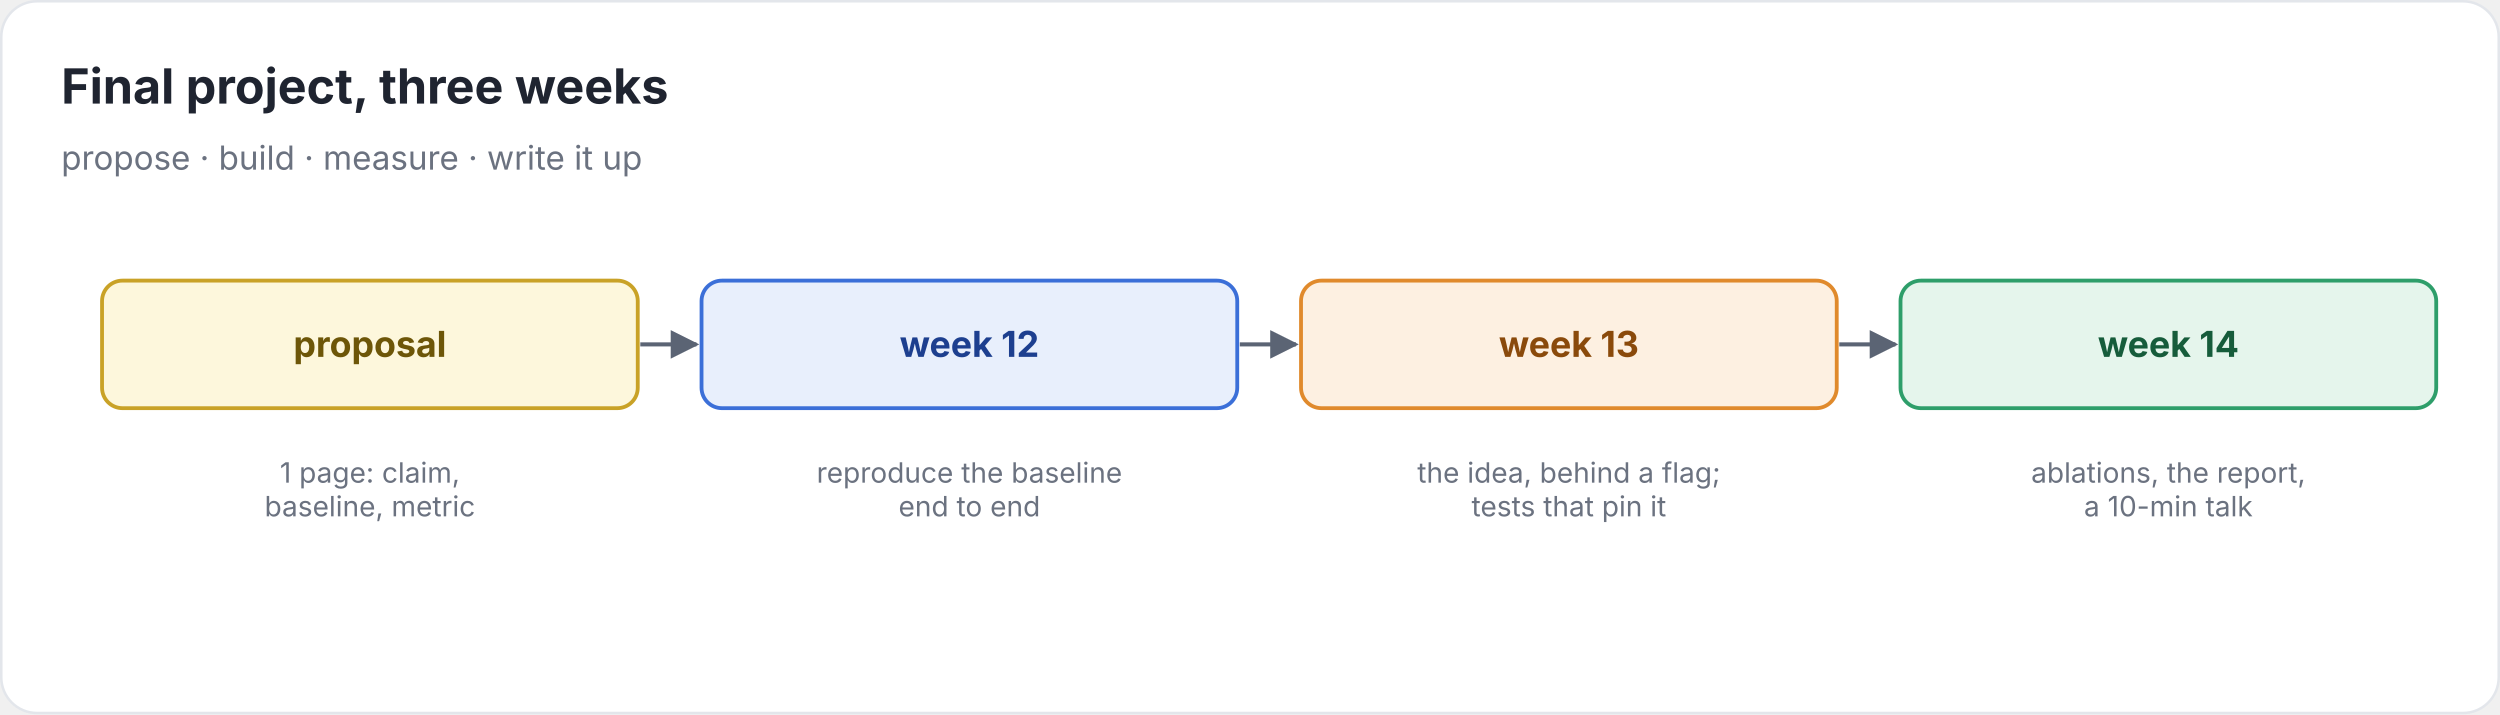
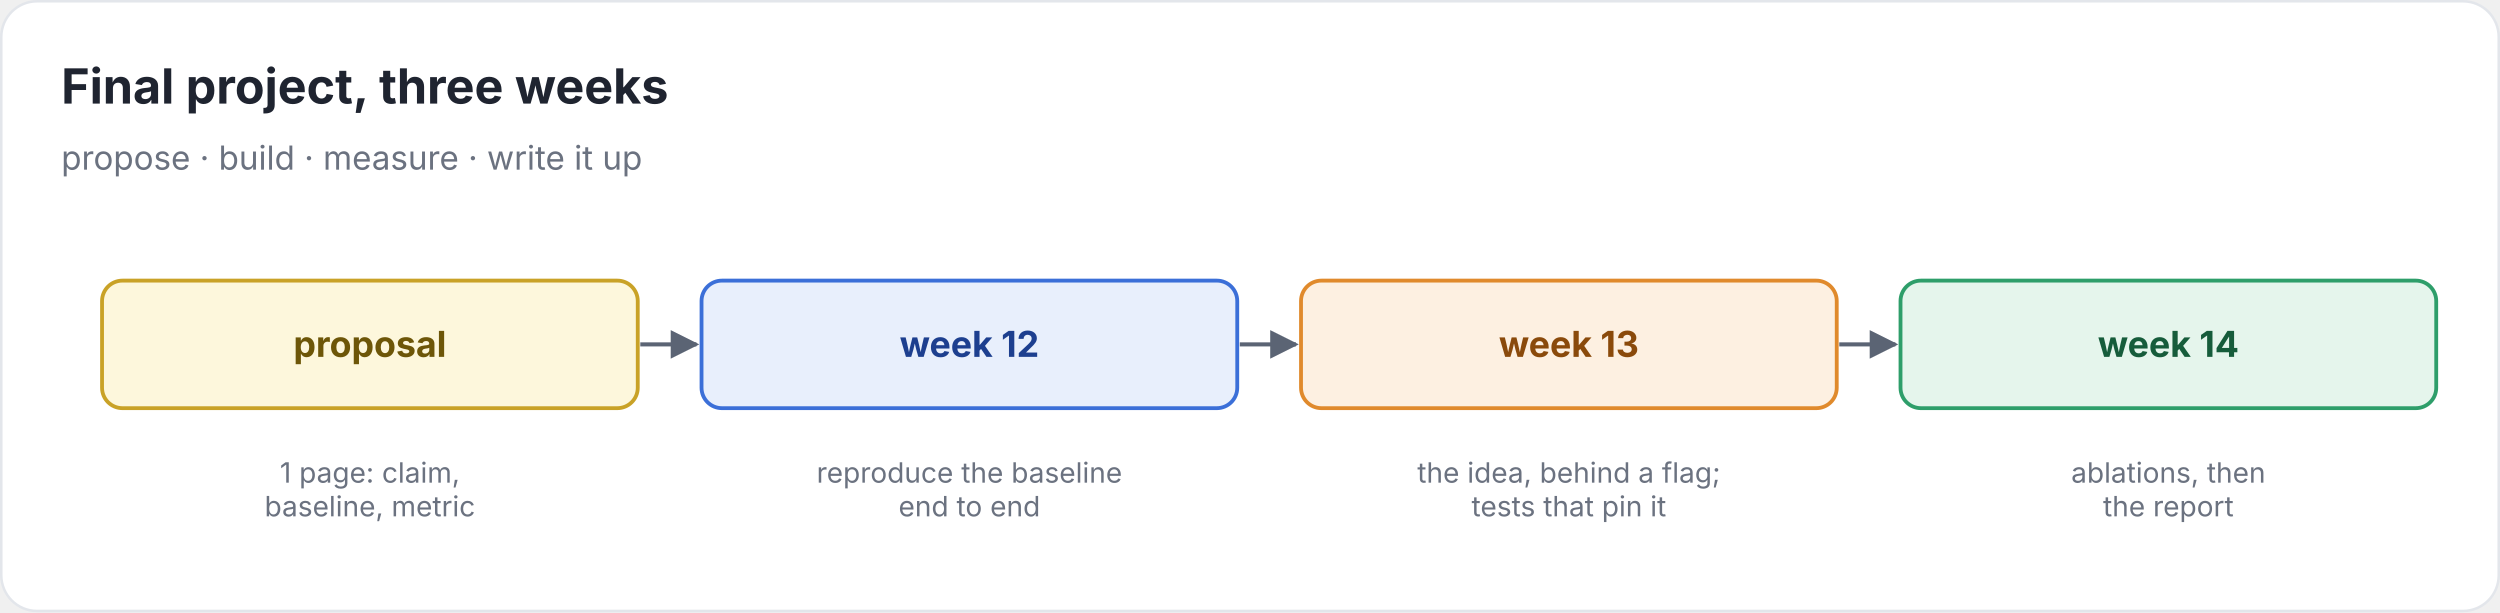
- <svg xmlns="http://www.w3.org/2000/svg" viewBox="0 0 980 280" width="980" height="280">
-   <rect x="0.5" y="0.5" width="979" height="279" rx="14" fill="#ffffff" stroke="#e3e6eb" />
+ <svg xmlns="http://www.w3.org/2000/svg" viewBox="0 0 980 240" width="980" height="240" role="img">
+   <rect x="0.5" y="0.5" width="979" height="239" rx="14" fill="#ffffff" stroke="#e3e6eb" />
  <defs>
    <marker id="m5b6474" viewBox="0 0 10 10" refX="9" refY="5" markerWidth="7" markerHeight="7" orient="auto-start-reverse">
      <path d="M0,0 L10,5 L0,10 z" fill="#5b6474" />
    </marker>
  </defs>
  <text x="24.0" y="40.6" font-family="Inter, 'Helvetica Neue', Helvetica, Arial, sans-serif" font-size="19" xml:space="preserve" font-weight="700" fill="#1f2430" text-anchor="start">Final project, three weeks</text>
  <text x="24.0" y="66.5" font-family="Inter, 'Helvetica Neue', Helvetica, Arial, sans-serif" font-size="13" xml:space="preserve" font-weight="400" fill="#6b7280" text-anchor="start">propose · build · measure · write it up</text>
  <rect x="40.0" y="110.0" width="210.0" height="50.0" rx="8" fill="#fdf7dc" stroke="#c9a227" stroke-width="1.5" opacity="1" />
  <text x="145.0" y="139.9" font-family="Inter, 'Helvetica Neue', Helvetica, Arial, sans-serif" font-size="14" xml:space="preserve" font-weight="700" fill="#6d5608" text-anchor="middle">proposal</text>
  <text x="145.0" y="189.2" font-family="Inter, 'Helvetica Neue', Helvetica, Arial, sans-serif" font-size="11" xml:space="preserve" font-weight="400" fill="#6b7280" text-anchor="middle">1 page: claim,</text>
  <text x="145.0" y="202.4" font-family="Inter, 'Helvetica Neue', Helvetica, Arial, sans-serif" font-size="11" xml:space="preserve" font-weight="400" fill="#6b7280" text-anchor="middle">baseline, metric</text>
  <rect x="275.0" y="110.0" width="210.0" height="50.0" rx="8" fill="#e8effc" stroke="#3b6fd8" stroke-width="1.5" opacity="1" />
  <text x="380.0" y="139.9" font-family="Inter, 'Helvetica Neue', Helvetica, Arial, sans-serif" font-size="14" xml:space="preserve" font-weight="700" fill="#1d3f8f" text-anchor="middle">week 12</text>
  <text x="380.0" y="189.2" font-family="Inter, 'Helvetica Neue', Helvetica, Arial, sans-serif" font-size="11" xml:space="preserve" font-weight="400" fill="#6b7280" text-anchor="middle">reproduce the baseline</text>
  <text x="380.0" y="202.4" font-family="Inter, 'Helvetica Neue', Helvetica, Arial, sans-serif" font-size="11" xml:space="preserve" font-weight="400" fill="#6b7280" text-anchor="middle">end to end</text>
  <line x1="251.0" y1="135.0" x2="273.0" y2="135.0" stroke="#5b6474" stroke-width="1.6" marker-end="url(#m5b6474)" />
  <rect x="510.0" y="110.0" width="210.0" height="50.0" rx="8" fill="#fdf0e1" stroke="#e08a2c" stroke-width="1.5" opacity="1" />
  <text x="615.0" y="139.9" font-family="Inter, 'Helvetica Neue', Helvetica, Arial, sans-serif" font-size="14" xml:space="preserve" font-weight="700" fill="#8a4a0b" text-anchor="middle">week 13</text>
  <text x="615.0" y="189.2" font-family="Inter, 'Helvetica Neue', Helvetica, Arial, sans-serif" font-size="11" xml:space="preserve" font-weight="400" fill="#6b7280" text-anchor="middle">the idea, behind a flag;</text>
  <text x="615.0" y="202.4" font-family="Inter, 'Helvetica Neue', Helvetica, Arial, sans-serif" font-size="11" xml:space="preserve" font-weight="400" fill="#6b7280" text-anchor="middle">tests that pin it</text>
  <line x1="486.0" y1="135.0" x2="508.0" y2="135.0" stroke="#5b6474" stroke-width="1.6" marker-end="url(#m5b6474)" />
  <rect x="745.0" y="110.0" width="210.0" height="50.0" rx="8" fill="#e5f5ec" stroke="#2e9e6a" stroke-width="1.5" opacity="1" />
  <text x="850.0" y="139.9" font-family="Inter, 'Helvetica Neue', Helvetica, Arial, sans-serif" font-size="14" xml:space="preserve" font-weight="700" fill="#165c3b" text-anchor="middle">week 14</text>
-   <text x="850.0" y="189.2" font-family="Inter, 'Helvetica Neue', Helvetica, Arial, sans-serif" font-size="11" xml:space="preserve" font-weight="400" fill="#6b7280" text-anchor="middle">ablations, the report,</text>
-   <text x="850.0" y="202.4" font-family="Inter, 'Helvetica Neue', Helvetica, Arial, sans-serif" font-size="11" xml:space="preserve" font-weight="400" fill="#6b7280" text-anchor="middle">a 10-min talk</text>
+   <text x="850.0" y="189.2" font-family="Inter, 'Helvetica Neue', Helvetica, Arial, sans-serif" font-size="11" xml:space="preserve" font-weight="400" fill="#6b7280" text-anchor="middle">ablations, then</text>
+   <text x="850.0" y="202.4" font-family="Inter, 'Helvetica Neue', Helvetica, Arial, sans-serif" font-size="11" xml:space="preserve" font-weight="400" fill="#6b7280" text-anchor="middle">the report</text>
  <line x1="721.0" y1="135.0" x2="743.0" y2="135.0" stroke="#5b6474" stroke-width="1.6" marker-end="url(#m5b6474)" />
</svg>
